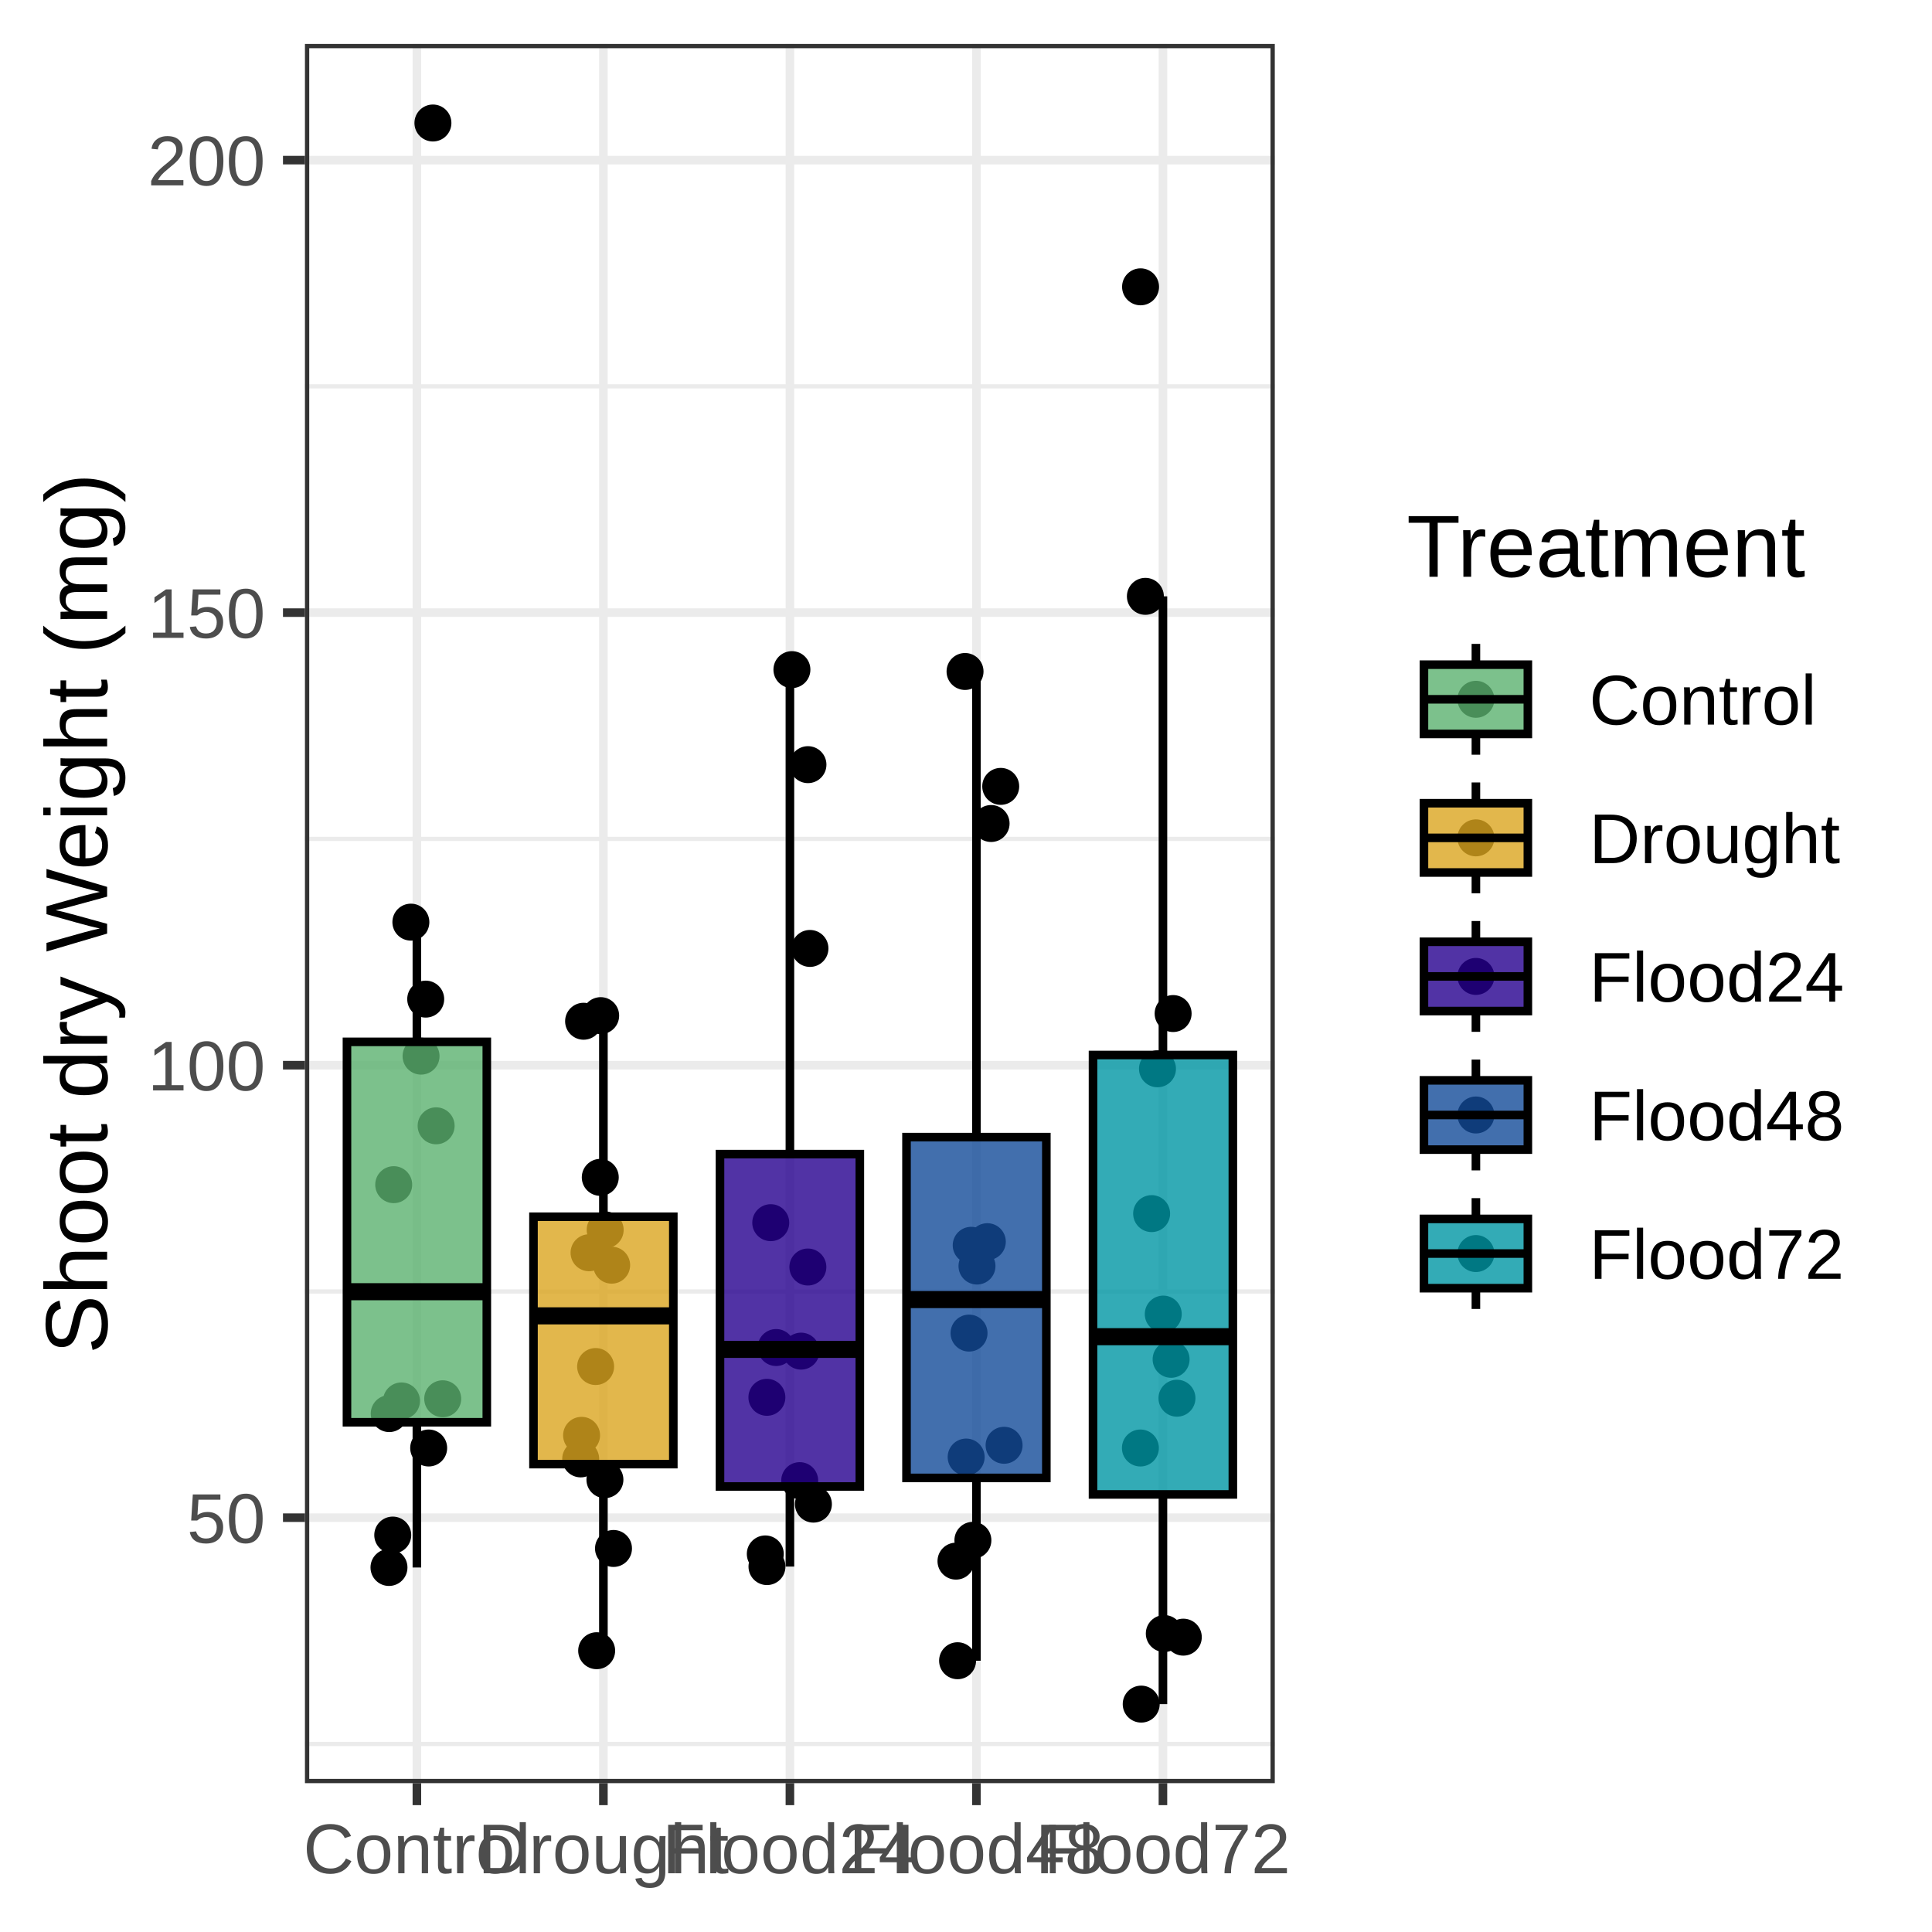
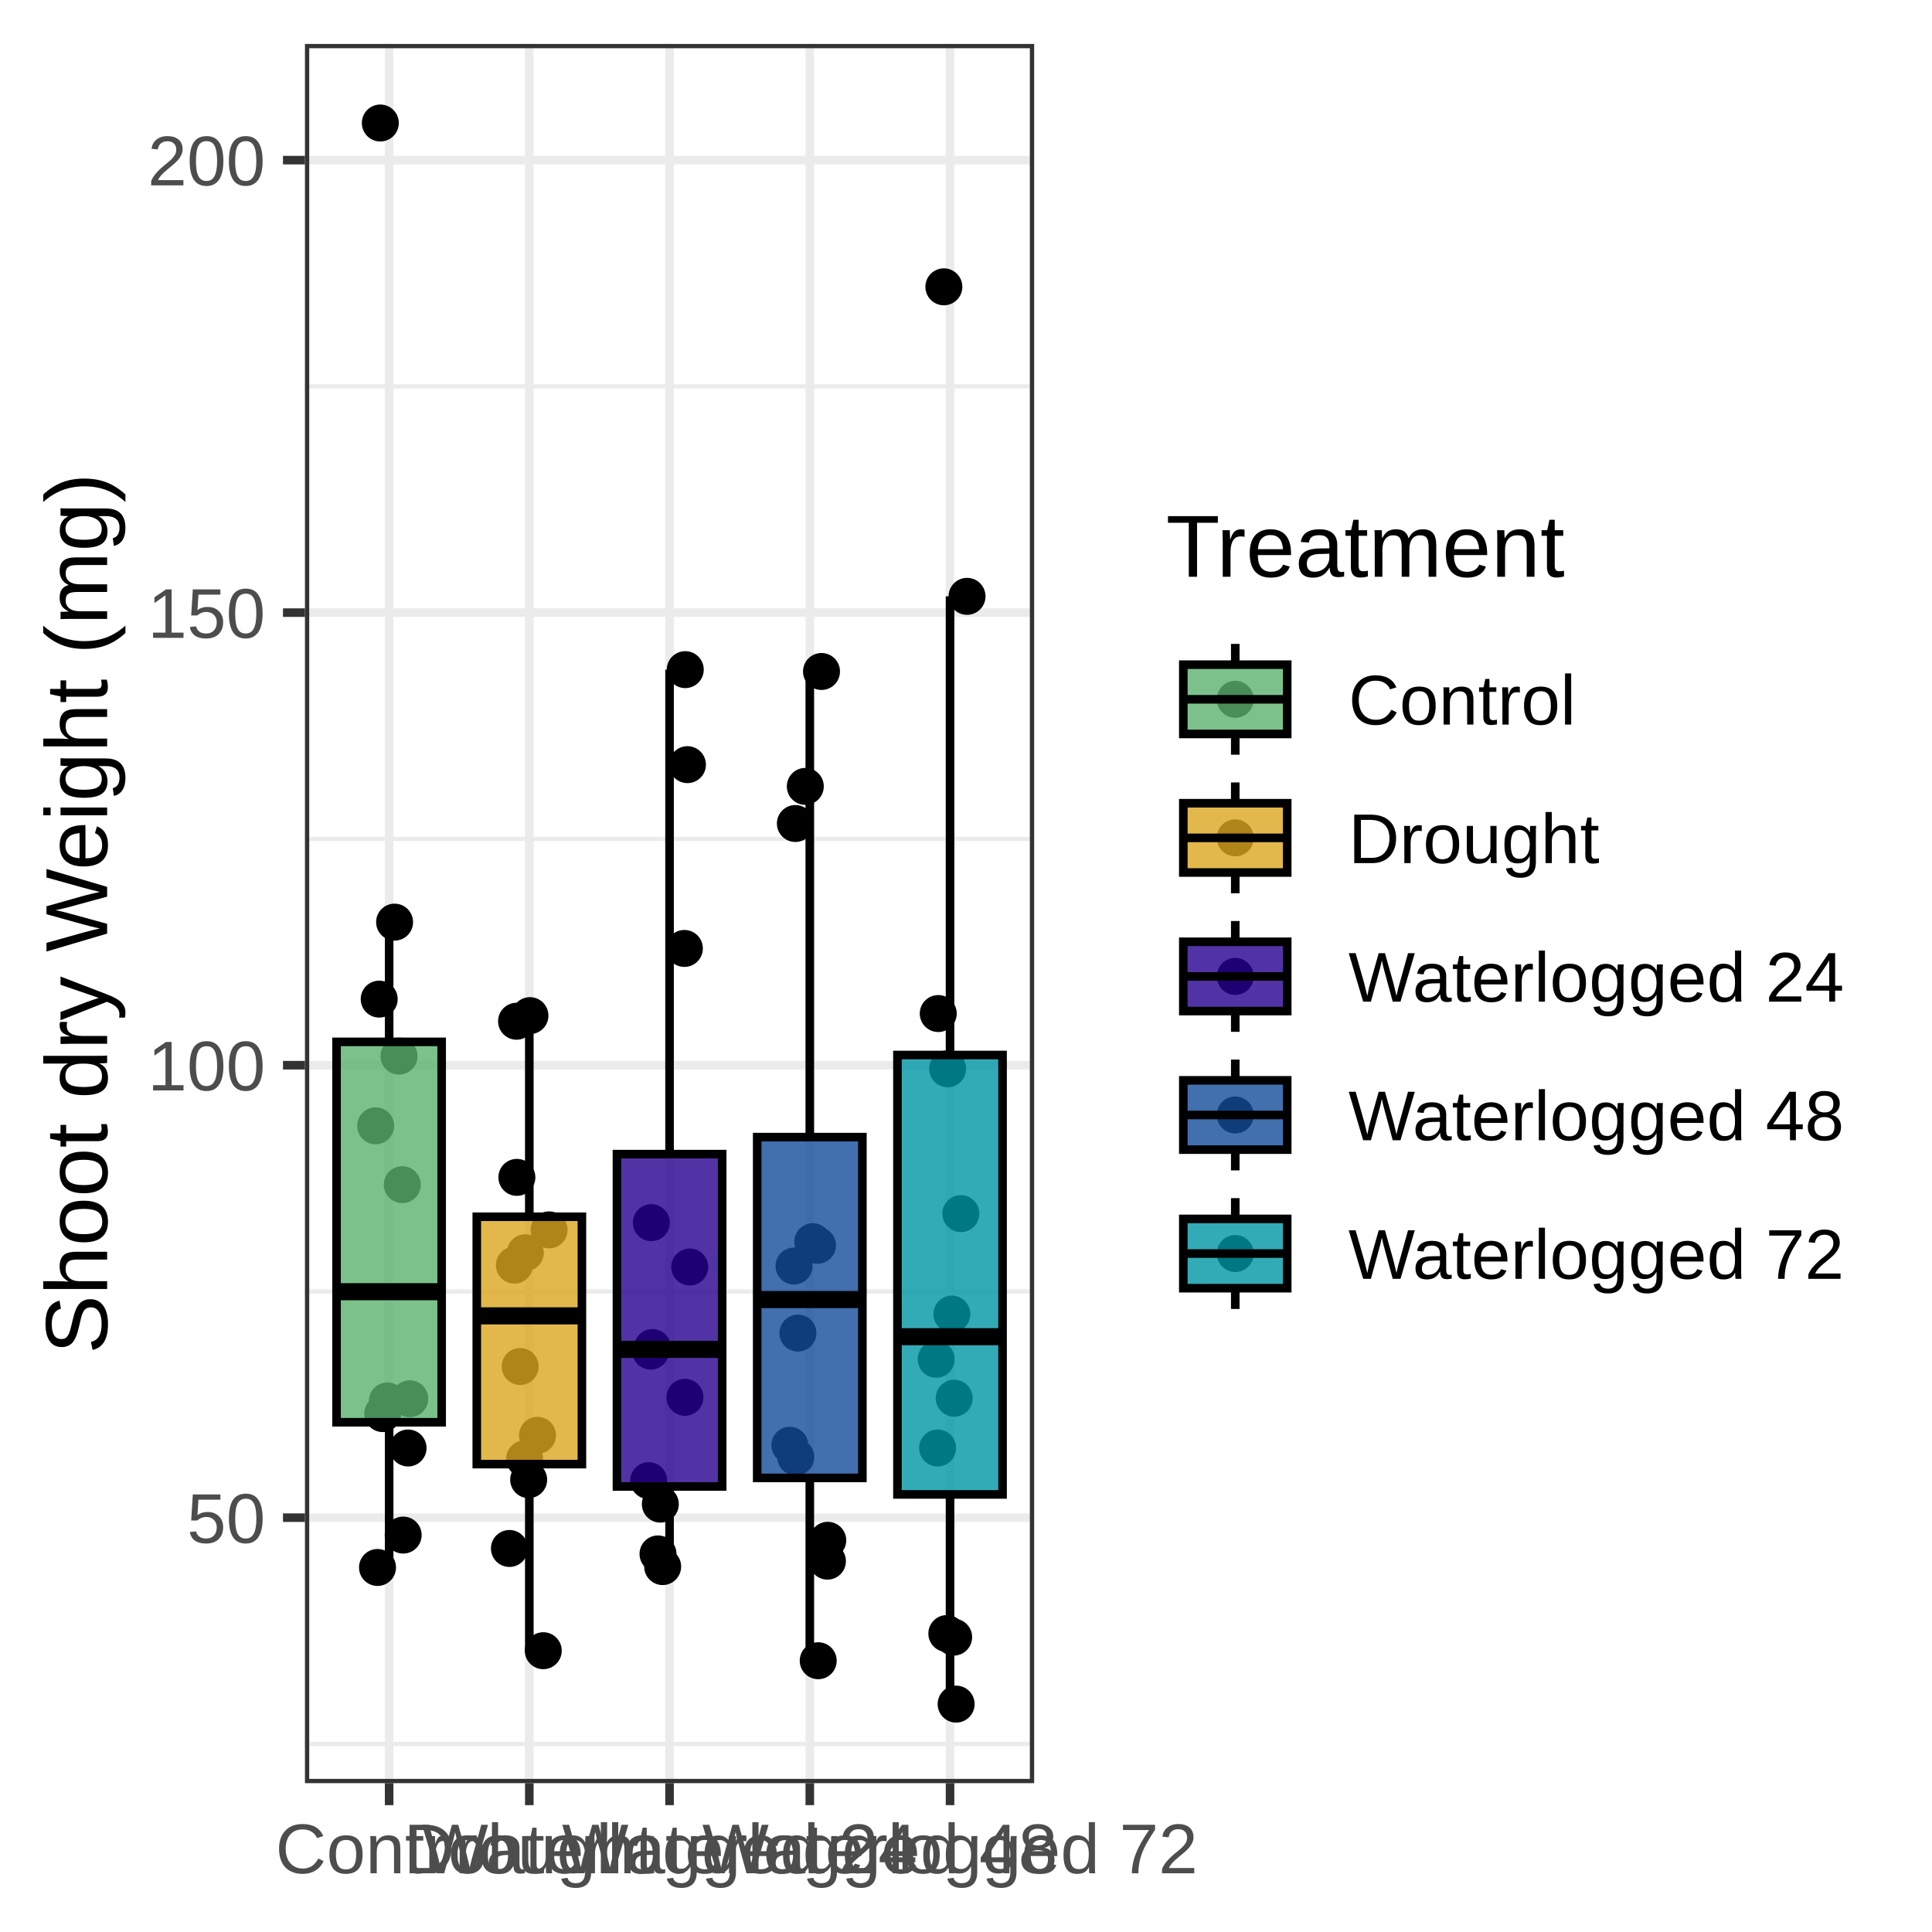
<svg xmlns="http://www.w3.org/2000/svg" class="svglite" width="240.94pt" height="240.94pt" viewBox="0 0 240.94 240.94">
  <defs>
    <style type="text/css">
    .svglite line, .svglite polyline, .svglite polygon, .svglite path, .svglite rect, .svglite circle {
      fill: none;
      stroke: #000000;
      stroke-linecap: round;
      stroke-linejoin: round;
      stroke-miterlimit: 10.00;
    }
    .svglite text {
      white-space: pre;
    }
  </style>
  </defs>
  <rect width="100%" height="100%" style="stroke: none; fill: #FFFFFF;" />
  <defs>
    <clipPath id="cpMC4wMHwyNDAuOTR8MC4wMHwyNDAuOTQ=">
      <rect x="0.00" y="0.00" width="240.94" height="240.94" />
    </clipPath>
  </defs>
  <g clip-path="url(#cpMC4wMHwyNDAuOTR8MC4wMHwyNDAuOTQ=)">
    <rect x="0.00" y="0.00" width="240.94" height="240.94" style="stroke-width: 1.07; stroke: #FFFFFF; fill: #FFFFFF;" />
  </g>
  <defs>
-     <clipPath id="cpMzguMDN8MTU4Ljk5fDUuNDh8MjIyLjM4">
-       <rect x="38.03" y="5.48" width="120.95" height="216.90" />
+     <clipPath id="cpMzguMDN8MTI4Ljk3fDUuNDh8MjIyLjM4">
+       <rect x="38.03" y="5.48" width="90.94" height="216.90" />
    </clipPath>
  </defs>
-   <g clip-path="url(#cpMzguMDN8MTU4Ljk5fDUuNDh8MjIyLjM4)">
-     <rect x="38.03" y="5.48" width="120.95" height="216.90" style="stroke-width: 1.07; stroke: none; fill: #FFFFFF;" />
-     <polyline points="38.03,217.49 158.99,217.49 " style="stroke-width: 0.53; stroke: #EBEBEB; stroke-linecap: butt;" />
-     <polyline points="38.03,161.06 158.99,161.06 " style="stroke-width: 0.53; stroke: #EBEBEB; stroke-linecap: butt;" />
-     <polyline points="38.03,104.62 158.99,104.62 " style="stroke-width: 0.53; stroke: #EBEBEB; stroke-linecap: butt;" />
-     <polyline points="38.03,48.18 158.99,48.18 " style="stroke-width: 0.53; stroke: #EBEBEB; stroke-linecap: butt;" />
-     <polyline points="38.03,189.27 158.99,189.27 " style="stroke-width: 1.07; stroke: #EBEBEB; stroke-linecap: butt;" />
-     <polyline points="38.03,132.84 158.99,132.84 " style="stroke-width: 1.07; stroke: #EBEBEB; stroke-linecap: butt;" />
-     <polyline points="38.03,76.40 158.99,76.40 " style="stroke-width: 1.07; stroke: #EBEBEB; stroke-linecap: butt;" />
-     <polyline points="38.03,19.97 158.99,19.97 " style="stroke-width: 1.07; stroke: #EBEBEB; stroke-linecap: butt;" />
-     <polyline points="51.99,222.38 51.99,5.48 " style="stroke-width: 1.07; stroke: #EBEBEB; stroke-linecap: butt;" />
-     <polyline points="75.25,222.38 75.25,5.48 " style="stroke-width: 1.07; stroke: #EBEBEB; stroke-linecap: butt;" />
-     <polyline points="98.51,222.38 98.51,5.48 " style="stroke-width: 1.07; stroke: #EBEBEB; stroke-linecap: butt;" />
-     <polyline points="121.77,222.38 121.77,5.48 " style="stroke-width: 1.07; stroke: #EBEBEB; stroke-linecap: butt;" />
-     <polyline points="145.03,222.38 145.03,5.48 " style="stroke-width: 1.07; stroke: #EBEBEB; stroke-linecap: butt;" />
-     <circle cx="100.76" cy="95.36" r="1.95" style="stroke-width: 0.71; fill: #000000;" />
-     <circle cx="142.22" cy="180.58" r="1.95" style="stroke-width: 0.71; fill: #000000;" />
-     <circle cx="119.22" cy="194.69" r="1.95" style="stroke-width: 0.71; fill: #000000;" />
-     <circle cx="55.21" cy="174.44" r="1.95" style="stroke-width: 0.71; fill: #000000;" />
-     <circle cx="75.44" cy="184.53" r="1.95" style="stroke-width: 0.71; fill: #000000;" />
-     <circle cx="74.91" cy="126.66" r="1.95" style="stroke-width: 0.71; fill: #000000;" />
-     <circle cx="72.78" cy="127.36" r="1.95" style="stroke-width: 0.71; fill: #000000;" />
-     <circle cx="75.47" cy="153.38" r="1.95" style="stroke-width: 0.71; fill: #000000;" />
-     <circle cx="142.24" cy="35.77" r="1.95" style="stroke-width: 0.71; fill: #000000;" />
-     <circle cx="49.10" cy="147.74" r="1.95" style="stroke-width: 0.71; fill: #000000;" />
-     <circle cx="98.76" cy="83.51" r="1.95" style="stroke-width: 0.71; fill: #000000;" />
-     <circle cx="101.44" cy="187.58" r="1.95" style="stroke-width: 0.71; fill: #000000;" />
-     <circle cx="120.85" cy="166.25" r="1.95" style="stroke-width: 0.71; fill: #000000;" />
-     <circle cx="145.20" cy="203.72" r="1.95" style="stroke-width: 0.71; fill: #000000;" />
-     <circle cx="74.28" cy="170.42" r="1.95" style="stroke-width: 0.71; fill: #000000;" />
-     <circle cx="119.42" cy="207.11" r="1.95" style="stroke-width: 0.71; fill: #000000;" />
-     <circle cx="121.84" cy="157.89" r="1.95" style="stroke-width: 0.71; fill: #000000;" />
-     <circle cx="121.12" cy="155.30" r="1.95" style="stroke-width: 0.71; fill: #000000;" />
-     <circle cx="123.13" cy="154.85" r="1.95" style="stroke-width: 0.71; fill: #000000;" />
-     <circle cx="95.65" cy="195.37" r="1.95" style="stroke-width: 0.71; fill: #000000;" />
-     <circle cx="48.54" cy="176.29" r="1.95" style="stroke-width: 0.71; fill: #000000;" />
-     <circle cx="143.62" cy="151.35" r="1.95" style="stroke-width: 0.71; fill: #000000;" />
-     <circle cx="96.12" cy="152.48" r="1.95" style="stroke-width: 0.71; fill: #000000;" />
-     <circle cx="99.73" cy="184.65" r="1.95" style="stroke-width: 0.71; fill: #000000;" />
-     <circle cx="52.51" cy="131.71" r="1.95" style="stroke-width: 0.71; fill: #000000;" />
-     <circle cx="146.30" cy="126.40" r="1.95" style="stroke-width: 0.71; fill: #000000;" />
-     <circle cx="54.39" cy="140.40" r="1.95" style="stroke-width: 0.71; fill: #000000;" />
-     <circle cx="142.32" cy="212.52" r="1.95" style="stroke-width: 0.71; fill: #000000;" />
-     <circle cx="120.49" cy="181.71" r="1.95" style="stroke-width: 0.71; fill: #000000;" />
-     <circle cx="95.44" cy="193.79" r="1.95" style="stroke-width: 0.71; fill: #000000;" />
-     <circle cx="144.35" cy="133.29" r="1.95" style="stroke-width: 0.71; fill: #000000;" />
-     <circle cx="74.86" cy="146.83" r="1.95" style="stroke-width: 0.71; fill: #000000;" />
-     <circle cx="96.79" cy="168.05" r="1.95" style="stroke-width: 0.71; fill: #000000;" />
-     <circle cx="74.41" cy="205.86" r="1.95" style="stroke-width: 0.71; fill: #000000;" />
-     <circle cx="50.07" cy="174.71" r="1.95" style="stroke-width: 0.71; fill: #000000;" />
-     <circle cx="72.53" cy="179.00" r="1.95" style="stroke-width: 0.71; fill: #000000;" />
-     <circle cx="124.80" cy="98.07" r="1.95" style="stroke-width: 0.71; fill: #000000;" />
-     <circle cx="146.78" cy="174.37" r="1.95" style="stroke-width: 0.71; fill: #000000;" />
-     <circle cx="76.28" cy="157.78" r="1.95" style="stroke-width: 0.71; fill: #000000;" />
-     <circle cx="123.60" cy="102.70" r="1.95" style="stroke-width: 0.71; fill: #000000;" />
-     <circle cx="53.09" cy="124.60" r="1.95" style="stroke-width: 0.71; fill: #000000;" />
-     <circle cx="51.24" cy="115.00" r="1.95" style="stroke-width: 0.71; fill: #000000;" />
-     <circle cx="146.05" cy="169.52" r="1.95" style="stroke-width: 0.71; fill: #000000;" />
-     <circle cx="99.90" cy="168.50" r="1.95" style="stroke-width: 0.71; fill: #000000;" />
-     <circle cx="100.75" cy="158.01" r="1.95" style="stroke-width: 0.71; fill: #000000;" />
-     <circle cx="145.07" cy="163.88" r="1.95" style="stroke-width: 0.71; fill: #000000;" />
-     <circle cx="121.33" cy="192.09" r="1.95" style="stroke-width: 0.71; fill: #000000;" />
-     <circle cx="53.46" cy="180.58" r="1.95" style="stroke-width: 0.71; fill: #000000;" />
-     <circle cx="142.84" cy="74.37" r="1.95" style="stroke-width: 0.71; fill: #000000;" />
-     <circle cx="125.22" cy="180.24" r="1.95" style="stroke-width: 0.71; fill: #000000;" />
-     <circle cx="76.51" cy="193.11" r="1.95" style="stroke-width: 0.71; fill: #000000;" />
-     <circle cx="72.42" cy="181.94" r="1.95" style="stroke-width: 0.71; fill: #000000;" />
-     <circle cx="48.51" cy="195.48" r="1.95" style="stroke-width: 0.71; fill: #000000;" />
-     <circle cx="120.35" cy="83.74" r="1.95" style="stroke-width: 0.71; fill: #000000;" />
-     <circle cx="53.99" cy="15.34" r="1.95" style="stroke-width: 0.71; fill: #000000;" />
-     <circle cx="147.57" cy="204.17" r="1.95" style="stroke-width: 0.71; fill: #000000;" />
-     <circle cx="95.64" cy="174.26" r="1.95" style="stroke-width: 0.71; fill: #000000;" />
-     <circle cx="73.46" cy="156.23" r="1.95" style="stroke-width: 0.71; fill: #000000;" />
-     <circle cx="48.98" cy="191.44" r="1.95" style="stroke-width: 0.71; fill: #000000;" />
-     <circle cx="101.01" cy="118.28" r="1.95" style="stroke-width: 0.71; fill: #000000;" />
-     <circle cx="51.99" cy="15.34" r="1.95" style="stroke-width: 0.71; stroke: none;" />
-     <line x1="51.99" y1="129.93" x2="51.99" y2="115.00" style="stroke-width: 1.07; stroke-linecap: butt;" />
-     <line x1="51.99" y1="177.37" x2="51.99" y2="195.48" style="stroke-width: 1.07; stroke-linecap: butt;" />
-     <polygon points="43.27,129.93 43.27,177.37 60.71,177.37 60.71,129.93 43.27,129.93 " style="stroke-width: 1.07; stroke-linecap: butt; stroke-linejoin: miter; fill: #5CB270; fill-opacity: 0.80;" />
-     <line x1="43.27" y1="161.09" x2="60.71" y2="161.09" style="stroke-width: 2.13; stroke-linecap: butt; stroke-linejoin: miter;" />
-     <line x1="75.25" y1="151.74" x2="75.25" y2="126.66" style="stroke-width: 1.07; stroke-linecap: butt;" />
-     <line x1="75.25" y1="182.59" x2="75.25" y2="205.86" style="stroke-width: 1.07; stroke-linecap: butt;" />
-     <polygon points="66.53,151.74 66.53,182.59 83.97,182.59 83.97,151.74 66.53,151.74 " style="stroke-width: 1.07; stroke-linecap: butt; stroke-linejoin: miter; fill: #DAA520; fill-opacity: 0.80;" />
-     <line x1="66.53" y1="164.10" x2="83.97" y2="164.10" style="stroke-width: 2.13; stroke-linecap: butt; stroke-linejoin: miter;" />
-     <line x1="98.51" y1="143.93" x2="98.51" y2="83.51" style="stroke-width: 1.07; stroke-linecap: butt;" />
-     <line x1="98.51" y1="185.38" x2="98.51" y2="195.37" style="stroke-width: 1.07; stroke-linecap: butt;" />
-     <polygon points="89.79,143.93 89.79,185.38 107.23,185.38 107.23,143.93 89.79,143.93 " style="stroke-width: 1.07; stroke-linecap: butt; stroke-linejoin: miter; fill: #26008E; fill-opacity: 0.80;" />
-     <line x1="89.79" y1="168.28" x2="107.23" y2="168.28" style="stroke-width: 2.13; stroke-linecap: butt; stroke-linejoin: miter;" />
-     <line x1="121.77" y1="141.81" x2="121.77" y2="83.74" style="stroke-width: 1.07; stroke-linecap: butt;" />
-     <line x1="121.77" y1="184.31" x2="121.77" y2="207.11" style="stroke-width: 1.07; stroke-linecap: butt;" />
-     <polygon points="113.05,141.81 113.05,184.31 130.49,184.31 130.49,141.81 113.05,141.81 " style="stroke-width: 1.07; stroke-linecap: butt; stroke-linejoin: miter; fill: #134B99; fill-opacity: 0.80;" />
-     <line x1="113.05" y1="162.07" x2="130.49" y2="162.07" style="stroke-width: 2.13; stroke-linecap: butt; stroke-linejoin: miter;" />
-     <circle cx="145.03" cy="35.77" r="1.95" style="stroke-width: 0.71; stroke: none;" />
-     <line x1="145.03" y1="131.57" x2="145.03" y2="74.37" style="stroke-width: 1.07; stroke-linecap: butt;" />
-     <line x1="145.03" y1="186.37" x2="145.03" y2="212.52" style="stroke-width: 1.07; stroke-linecap: butt;" />
-     <polygon points="136.31,131.57 136.31,186.37 153.75,186.37 153.75,131.57 136.31,131.57 " style="stroke-width: 1.07; stroke-linecap: butt; stroke-linejoin: miter; fill: #0096A4; fill-opacity: 0.80;" />
-     <line x1="136.31" y1="166.70" x2="153.75" y2="166.70" style="stroke-width: 2.13; stroke-linecap: butt; stroke-linejoin: miter;" />
-     <rect x="38.03" y="5.48" width="120.95" height="216.90" style="stroke-width: 1.07; stroke: #333333;" />
+   <g clip-path="url(#cpMzguMDN8MTI4Ljk3fDUuNDh8MjIyLjM4)">
+     <rect x="38.03" y="5.48" width="90.94" height="216.90" style="stroke-width: 1.07; stroke: none; fill: #FFFFFF;" />
+     <polyline points="38.03,217.49 128.97,217.49 " style="stroke-width: 0.53; stroke: #EBEBEB; stroke-linecap: butt;" />
+     <polyline points="38.03,161.06 128.97,161.06 " style="stroke-width: 0.53; stroke: #EBEBEB; stroke-linecap: butt;" />
+     <polyline points="38.03,104.62 128.97,104.62 " style="stroke-width: 0.53; stroke: #EBEBEB; stroke-linecap: butt;" />
+     <polyline points="38.03,48.18 128.97,48.18 " style="stroke-width: 0.53; stroke: #EBEBEB; stroke-linecap: butt;" />
+     <polyline points="38.03,189.27 128.97,189.27 " style="stroke-width: 1.07; stroke: #EBEBEB; stroke-linecap: butt;" />
+     <polyline points="38.03,132.84 128.97,132.84 " style="stroke-width: 1.07; stroke: #EBEBEB; stroke-linecap: butt;" />
+     <polyline points="38.03,76.40 128.97,76.40 " style="stroke-width: 1.07; stroke: #EBEBEB; stroke-linecap: butt;" />
+     <polyline points="38.03,19.97 128.97,19.97 " style="stroke-width: 1.07; stroke: #EBEBEB; stroke-linecap: butt;" />
+     <polyline points="48.53,222.38 48.53,5.48 " style="stroke-width: 1.07; stroke: #EBEBEB; stroke-linecap: butt;" />
+     <polyline points="66.01,222.38 66.01,5.48 " style="stroke-width: 1.07; stroke: #EBEBEB; stroke-linecap: butt;" />
+     <polyline points="83.50,222.38 83.50,5.48 " style="stroke-width: 1.07; stroke: #EBEBEB; stroke-linecap: butt;" />
+     <polyline points="100.99,222.38 100.99,5.48 " style="stroke-width: 1.07; stroke: #EBEBEB; stroke-linecap: butt;" />
+     <polyline points="118.48,222.38 118.48,5.48 " style="stroke-width: 1.07; stroke: #EBEBEB; stroke-linecap: butt;" />
+     <circle cx="85.73" cy="95.36" r="1.95" style="stroke-width: 0.71; fill: #000000;" />
+     <circle cx="116.93" cy="180.58" r="1.95" style="stroke-width: 0.71; fill: #000000;" />
+     <circle cx="103.19" cy="194.69" r="1.95" style="stroke-width: 0.71; fill: #000000;" />
+     <circle cx="51.10" cy="174.44" r="1.95" style="stroke-width: 0.71; fill: #000000;" />
+     <circle cx="65.93" cy="184.53" r="1.95" style="stroke-width: 0.71; fill: #000000;" />
+     <circle cx="66.09" cy="126.66" r="1.95" style="stroke-width: 0.71; fill: #000000;" />
+     <circle cx="64.42" cy="127.36" r="1.95" style="stroke-width: 0.71; fill: #000000;" />
+     <circle cx="68.48" cy="153.38" r="1.95" style="stroke-width: 0.71; fill: #000000;" />
+     <circle cx="117.71" cy="35.77" r="1.95" style="stroke-width: 0.71; fill: #000000;" />
+     <circle cx="50.17" cy="147.74" r="1.95" style="stroke-width: 0.71; fill: #000000;" />
+     <circle cx="85.46" cy="83.51" r="1.95" style="stroke-width: 0.71; fill: #000000;" />
+     <circle cx="82.35" cy="187.58" r="1.95" style="stroke-width: 0.71; fill: #000000;" />
+     <circle cx="99.51" cy="166.25" r="1.95" style="stroke-width: 0.71; fill: #000000;" />
+     <circle cx="118.08" cy="203.72" r="1.95" style="stroke-width: 0.71; fill: #000000;" />
+     <circle cx="64.87" cy="170.42" r="1.95" style="stroke-width: 0.71; fill: #000000;" />
+     <circle cx="102.04" cy="207.11" r="1.95" style="stroke-width: 0.71; fill: #000000;" />
+     <circle cx="99.02" cy="157.89" r="1.95" style="stroke-width: 0.71; fill: #000000;" />
+     <circle cx="101.95" cy="155.30" r="1.95" style="stroke-width: 0.71; fill: #000000;" />
+     <circle cx="101.36" cy="154.85" r="1.95" style="stroke-width: 0.71; fill: #000000;" />
+     <circle cx="82.64" cy="195.37" r="1.95" style="stroke-width: 0.71; fill: #000000;" />
+     <circle cx="47.73" cy="176.29" r="1.95" style="stroke-width: 0.71; fill: #000000;" />
+     <circle cx="119.83" cy="151.35" r="1.95" style="stroke-width: 0.71; fill: #000000;" />
+     <circle cx="81.23" cy="152.48" r="1.95" style="stroke-width: 0.71; fill: #000000;" />
+     <circle cx="80.90" cy="184.65" r="1.95" style="stroke-width: 0.71; fill: #000000;" />
+     <circle cx="49.76" cy="131.71" r="1.95" style="stroke-width: 0.71; fill: #000000;" />
+     <circle cx="117.01" cy="126.40" r="1.95" style="stroke-width: 0.71; fill: #000000;" />
+     <circle cx="46.85" cy="140.40" r="1.95" style="stroke-width: 0.71; fill: #000000;" />
+     <circle cx="119.24" cy="212.52" r="1.95" style="stroke-width: 0.71; fill: #000000;" />
+     <circle cx="99.24" cy="181.71" r="1.95" style="stroke-width: 0.71; fill: #000000;" />
+     <circle cx="82.06" cy="193.79" r="1.95" style="stroke-width: 0.71; fill: #000000;" />
+     <circle cx="118.18" cy="133.29" r="1.95" style="stroke-width: 0.71; fill: #000000;" />
+     <circle cx="64.46" cy="146.83" r="1.95" style="stroke-width: 0.71; fill: #000000;" />
+     <circle cx="81.37" cy="168.05" r="1.95" style="stroke-width: 0.71; fill: #000000;" />
+     <circle cx="67.75" cy="205.86" r="1.95" style="stroke-width: 0.71; fill: #000000;" />
+     <circle cx="48.31" cy="174.71" r="1.95" style="stroke-width: 0.71; fill: #000000;" />
+     <circle cx="67.03" cy="179.00" r="1.95" style="stroke-width: 0.71; fill: #000000;" />
+     <circle cx="100.43" cy="98.07" r="1.95" style="stroke-width: 0.71; fill: #000000;" />
+     <circle cx="119.00" cy="174.37" r="1.95" style="stroke-width: 0.71; fill: #000000;" />
+     <circle cx="64.15" cy="157.78" r="1.95" style="stroke-width: 0.71; fill: #000000;" />
+     <circle cx="99.19" cy="102.70" r="1.95" style="stroke-width: 0.71; fill: #000000;" />
+     <circle cx="47.29" cy="124.60" r="1.95" style="stroke-width: 0.71; fill: #000000;" />
+     <circle cx="49.21" cy="115.00" r="1.95" style="stroke-width: 0.71; fill: #000000;" />
+     <circle cx="116.75" cy="169.52" r="1.95" style="stroke-width: 0.71; fill: #000000;" />
+     <circle cx="81.14" cy="168.50" r="1.95" style="stroke-width: 0.71; fill: #000000;" />
+     <circle cx="86.02" cy="158.01" r="1.95" style="stroke-width: 0.71; fill: #000000;" />
+     <circle cx="118.71" cy="163.88" r="1.95" style="stroke-width: 0.71; fill: #000000;" />
+     <circle cx="103.23" cy="192.09" r="1.95" style="stroke-width: 0.71; fill: #000000;" />
+     <circle cx="50.89" cy="180.58" r="1.95" style="stroke-width: 0.71; fill: #000000;" />
+     <circle cx="120.60" cy="74.37" r="1.95" style="stroke-width: 0.71; fill: #000000;" />
+     <circle cx="98.50" cy="180.24" r="1.95" style="stroke-width: 0.71; fill: #000000;" />
+     <circle cx="63.53" cy="193.11" r="1.95" style="stroke-width: 0.71; fill: #000000;" />
+     <circle cx="65.42" cy="181.94" r="1.95" style="stroke-width: 0.71; fill: #000000;" />
+     <circle cx="47.08" cy="195.48" r="1.95" style="stroke-width: 0.71; fill: #000000;" />
+     <circle cx="102.45" cy="83.74" r="1.95" style="stroke-width: 0.71; fill: #000000;" />
+     <circle cx="47.43" cy="15.34" r="1.95" style="stroke-width: 0.71; fill: #000000;" />
+     <circle cx="118.93" cy="204.17" r="1.95" style="stroke-width: 0.71; fill: #000000;" />
+     <circle cx="85.42" cy="174.26" r="1.95" style="stroke-width: 0.71; fill: #000000;" />
+     <circle cx="65.51" cy="156.23" r="1.95" style="stroke-width: 0.71; fill: #000000;" />
+     <circle cx="50.28" cy="191.44" r="1.95" style="stroke-width: 0.71; fill: #000000;" />
+     <circle cx="85.35" cy="118.28" r="1.95" style="stroke-width: 0.71; fill: #000000;" />
+     <circle cx="48.53" cy="15.34" r="1.95" style="stroke-width: 0.71; stroke: none;" />
+     <line x1="48.53" y1="129.93" x2="48.53" y2="115.00" style="stroke-width: 1.07; stroke-linecap: butt;" />
+     <line x1="48.53" y1="177.37" x2="48.53" y2="195.48" style="stroke-width: 1.07; stroke-linecap: butt;" />
+     <polygon points="41.97,129.93 41.97,177.37 55.08,177.37 55.08,129.93 41.97,129.93 " style="stroke-width: 1.07; stroke-linecap: butt; stroke-linejoin: miter; fill: #5CB270; fill-opacity: 0.80;" />
+     <line x1="41.97" y1="161.09" x2="55.08" y2="161.09" style="stroke-width: 2.13; stroke-linecap: butt; stroke-linejoin: miter;" />
+     <line x1="66.01" y1="151.74" x2="66.01" y2="126.66" style="stroke-width: 1.07; stroke-linecap: butt;" />
+     <line x1="66.01" y1="182.59" x2="66.01" y2="205.86" style="stroke-width: 1.07; stroke-linecap: butt;" />
+     <polygon points="59.46,151.74 59.46,182.59 72.57,182.59 72.57,151.74 59.46,151.74 " style="stroke-width: 1.07; stroke-linecap: butt; stroke-linejoin: miter; fill: #DAA520; fill-opacity: 0.80;" />
+     <line x1="59.46" y1="164.10" x2="72.57" y2="164.10" style="stroke-width: 2.13; stroke-linecap: butt; stroke-linejoin: miter;" />
+     <line x1="83.50" y1="143.93" x2="83.50" y2="83.51" style="stroke-width: 1.07; stroke-linecap: butt;" />
+     <line x1="83.50" y1="185.38" x2="83.50" y2="195.37" style="stroke-width: 1.07; stroke-linecap: butt;" />
+     <polygon points="76.94,143.93 76.94,185.38 90.06,185.38 90.06,143.93 76.94,143.93 " style="stroke-width: 1.07; stroke-linecap: butt; stroke-linejoin: miter; fill: #26008E; fill-opacity: 0.80;" />
+     <line x1="76.94" y1="168.28" x2="90.06" y2="168.28" style="stroke-width: 2.13; stroke-linecap: butt; stroke-linejoin: miter;" />
+     <line x1="100.99" y1="141.81" x2="100.99" y2="83.74" style="stroke-width: 1.07; stroke-linecap: butt;" />
+     <line x1="100.99" y1="184.31" x2="100.99" y2="207.11" style="stroke-width: 1.07; stroke-linecap: butt;" />
+     <polygon points="94.43,141.81 94.43,184.31 107.55,184.31 107.55,141.81 94.43,141.81 " style="stroke-width: 1.07; stroke-linecap: butt; stroke-linejoin: miter; fill: #134B99; fill-opacity: 0.80;" />
+     <line x1="94.43" y1="162.07" x2="107.55" y2="162.07" style="stroke-width: 2.13; stroke-linecap: butt; stroke-linejoin: miter;" />
+     <circle cx="118.48" cy="35.77" r="1.95" style="stroke-width: 0.71; stroke: none;" />
+     <line x1="118.48" y1="131.57" x2="118.48" y2="74.37" style="stroke-width: 1.07; stroke-linecap: butt;" />
+     <line x1="118.48" y1="186.37" x2="118.48" y2="212.52" style="stroke-width: 1.07; stroke-linecap: butt;" />
+     <polygon points="111.92,131.57 111.92,186.37 125.03,186.37 125.03,131.57 111.92,131.57 " style="stroke-width: 1.07; stroke-linecap: butt; stroke-linejoin: miter; fill: #0096A4; fill-opacity: 0.80;" />
+     <line x1="111.92" y1="166.70" x2="125.03" y2="166.70" style="stroke-width: 2.13; stroke-linecap: butt; stroke-linejoin: miter;" />
+     <rect x="38.03" y="5.48" width="90.94" height="216.90" style="stroke-width: 1.07; stroke: #333333;" />
  </g>
  <g clip-path="url(#cpMC4wMHwyNDAuOTR8MC4wMHwyNDAuOTQ=)">
    <text x="33.10" y="192.42" text-anchor="end" style="font-size: 8.80px;fill: #4D4D4D; font-family: &quot;Arial&quot;;" textLength="9.79px" lengthAdjust="spacingAndGlyphs">50</text>
    <text x="33.10" y="135.99" text-anchor="end" style="font-size: 8.80px;fill: #4D4D4D; font-family: &quot;Arial&quot;;" textLength="14.69px" lengthAdjust="spacingAndGlyphs">100</text>
    <text x="33.10" y="79.55" text-anchor="end" style="font-size: 8.80px;fill: #4D4D4D; font-family: &quot;Arial&quot;;" textLength="14.69px" lengthAdjust="spacingAndGlyphs">150</text>
    <text x="33.10" y="23.12" text-anchor="end" style="font-size: 8.80px;fill: #4D4D4D; font-family: &quot;Arial&quot;;" textLength="14.69px" lengthAdjust="spacingAndGlyphs">200</text>
    <polyline points="35.29,189.27 38.03,189.27 " style="stroke-width: 1.07; stroke: #333333; stroke-linecap: butt;" />
    <polyline points="35.29,132.84 38.03,132.84 " style="stroke-width: 1.07; stroke: #333333; stroke-linecap: butt;" />
    <polyline points="35.29,76.40 38.03,76.40 " style="stroke-width: 1.07; stroke: #333333; stroke-linecap: butt;" />
    <polyline points="35.29,19.97 38.03,19.97 " style="stroke-width: 1.07; stroke: #333333; stroke-linecap: butt;" />
-     <polyline points="51.99,225.12 51.99,222.38 " style="stroke-width: 1.07; stroke: #333333; stroke-linecap: butt;" />
-     <polyline points="75.25,225.12 75.25,222.38 " style="stroke-width: 1.07; stroke: #333333; stroke-linecap: butt;" />
-     <polyline points="98.51,225.12 98.51,222.38 " style="stroke-width: 1.07; stroke: #333333; stroke-linecap: butt;" />
-     <polyline points="121.77,225.12 121.77,222.38 " style="stroke-width: 1.07; stroke: #333333; stroke-linecap: butt;" />
-     <polyline points="145.03,225.12 145.03,222.38 " style="stroke-width: 1.07; stroke: #333333; stroke-linecap: butt;" />
-     <text x="51.99" y="233.62" text-anchor="middle" style="font-size: 8.80px;fill: #4D4D4D; font-family: &quot;Arial&quot;;" textLength="28.37px" lengthAdjust="spacingAndGlyphs">Control</text>
-     <text x="75.25" y="233.62" text-anchor="middle" style="font-size: 8.80px;fill: #4D4D4D; font-family: &quot;Arial&quot;;" textLength="31.31px" lengthAdjust="spacingAndGlyphs">Drought</text>
-     <text x="98.51" y="233.62" text-anchor="middle" style="font-size: 8.80px;fill: #4D4D4D; font-family: &quot;Arial&quot;;" textLength="31.80px" lengthAdjust="spacingAndGlyphs">Flood24</text>
-     <text x="121.77" y="233.62" text-anchor="middle" style="font-size: 8.80px;fill: #4D4D4D; font-family: &quot;Arial&quot;;" textLength="31.80px" lengthAdjust="spacingAndGlyphs">Flood48</text>
-     <text x="145.03" y="233.62" text-anchor="middle" style="font-size: 8.80px;fill: #4D4D4D; font-family: &quot;Arial&quot;;" textLength="31.80px" lengthAdjust="spacingAndGlyphs">Flood72</text>
+     <polyline points="48.53,225.12 48.53,222.38 " style="stroke-width: 1.07; stroke: #333333; stroke-linecap: butt;" />
+     <polyline points="66.01,225.12 66.01,222.38 " style="stroke-width: 1.07; stroke: #333333; stroke-linecap: butt;" />
+     <polyline points="83.50,225.12 83.50,222.38 " style="stroke-width: 1.07; stroke: #333333; stroke-linecap: butt;" />
+     <polyline points="100.99,225.12 100.99,222.38 " style="stroke-width: 1.07; stroke: #333333; stroke-linecap: butt;" />
+     <polyline points="118.48,225.12 118.48,222.38 " style="stroke-width: 1.07; stroke: #333333; stroke-linecap: butt;" />
+     <text x="48.53" y="233.62" text-anchor="middle" style="font-size: 8.80px;fill: #4D4D4D; font-family: &quot;Arial&quot;;" textLength="28.37px" lengthAdjust="spacingAndGlyphs">Control</text>
+     <text x="66.01" y="233.62" text-anchor="middle" style="font-size: 8.80px;fill: #4D4D4D; font-family: &quot;Arial&quot;;" textLength="31.31px" lengthAdjust="spacingAndGlyphs">Drought</text>
+     <text x="83.50" y="233.62" text-anchor="middle" style="font-size: 8.80px;fill: #4D4D4D; font-family: &quot;Arial&quot;;" textLength="61.82px" lengthAdjust="spacingAndGlyphs">Waterlogged 24</text>
+     <text x="100.99" y="233.62" text-anchor="middle" style="font-size: 8.80px;fill: #4D4D4D; font-family: &quot;Arial&quot;;" textLength="61.82px" lengthAdjust="spacingAndGlyphs">Waterlogged 48</text>
+     <text x="118.48" y="233.62" text-anchor="middle" style="font-size: 8.80px;fill: #4D4D4D; font-family: &quot;Arial&quot;;" textLength="61.82px" lengthAdjust="spacingAndGlyphs">Waterlogged 72</text>
    <text transform="translate(13.36,113.93) rotate(-90)" text-anchor="middle" style="font-size: 11.00px; font-family: &quot;Arial&quot;;" textLength="109.88px" lengthAdjust="spacingAndGlyphs">Shoot dry Weight (mg)</text>
-     <rect x="169.94" y="57.41" width="65.52" height="113.03" style="stroke-width: 1.07; stroke: none; fill: #FFFFFF;" />
-     <text x="175.42" y="71.93" style="font-size: 11.00px; font-family: &quot;Arial&quot;;" textLength="49.74px" lengthAdjust="spacingAndGlyphs">Treatment</text>
-     <rect x="175.42" y="78.57" width="17.28" height="17.28" style="stroke-width: 1.07; stroke: none; fill: #FFFFFF;" />
-     <circle cx="184.06" cy="87.21" r="1.95" style="stroke-width: 0.71; fill: #000000;" />
-     <polyline points="184.06,94.12 184.06,91.53 " style="stroke-width: 1.07; stroke-linecap: butt; stroke-linejoin: miter;" />
-     <polyline points="184.06,82.89 184.06,80.30 " style="stroke-width: 1.07; stroke-linecap: butt; stroke-linejoin: miter;" />
-     <rect x="177.58" y="82.89" width="12.96" height="8.64" style="stroke-width: 1.07; stroke-linecap: butt; stroke-linejoin: miter; fill: #5CB270; fill-opacity: 0.80;" />
-     <polyline points="177.58,87.21 190.54,87.21 " style="stroke-width: 1.07; stroke-linecap: butt; stroke-linejoin: miter;" />
-     <rect x="175.42" y="95.85" width="17.28" height="17.28" style="stroke-width: 1.07; stroke: none; fill: #FFFFFF;" />
-     <circle cx="184.06" cy="104.49" r="1.95" style="stroke-width: 0.71; fill: #000000;" />
-     <polyline points="184.06,111.40 184.06,108.81 " style="stroke-width: 1.07; stroke-linecap: butt; stroke-linejoin: miter;" />
-     <polyline points="184.06,100.17 184.06,97.58 " style="stroke-width: 1.07; stroke-linecap: butt; stroke-linejoin: miter;" />
-     <rect x="177.58" y="100.17" width="12.96" height="8.64" style="stroke-width: 1.07; stroke-linecap: butt; stroke-linejoin: miter; fill: #DAA520; fill-opacity: 0.80;" />
-     <polyline points="177.58,104.49 190.54,104.49 " style="stroke-width: 1.07; stroke-linecap: butt; stroke-linejoin: miter;" />
-     <rect x="175.42" y="113.13" width="17.28" height="17.28" style="stroke-width: 1.07; stroke: none; fill: #FFFFFF;" />
-     <circle cx="184.06" cy="121.77" r="1.95" style="stroke-width: 0.71; fill: #000000;" />
-     <polyline points="184.06,128.68 184.06,126.09 " style="stroke-width: 1.07; stroke-linecap: butt; stroke-linejoin: miter;" />
-     <polyline points="184.06,117.45 184.06,114.86 " style="stroke-width: 1.07; stroke-linecap: butt; stroke-linejoin: miter;" />
-     <rect x="177.58" y="117.45" width="12.96" height="8.64" style="stroke-width: 1.07; stroke-linecap: butt; stroke-linejoin: miter; fill: #26008E; fill-opacity: 0.80;" />
-     <polyline points="177.58,121.77 190.54,121.77 " style="stroke-width: 1.07; stroke-linecap: butt; stroke-linejoin: miter;" />
-     <rect x="175.42" y="130.41" width="17.28" height="17.28" style="stroke-width: 1.07; stroke: none; fill: #FFFFFF;" />
-     <circle cx="184.06" cy="139.05" r="1.95" style="stroke-width: 0.71; fill: #000000;" />
-     <polyline points="184.06,145.96 184.06,143.37 " style="stroke-width: 1.07; stroke-linecap: butt; stroke-linejoin: miter;" />
-     <polyline points="184.06,134.73 184.06,132.14 " style="stroke-width: 1.07; stroke-linecap: butt; stroke-linejoin: miter;" />
-     <rect x="177.58" y="134.73" width="12.96" height="8.64" style="stroke-width: 1.07; stroke-linecap: butt; stroke-linejoin: miter; fill: #134B99; fill-opacity: 0.80;" />
-     <polyline points="177.58,139.05 190.54,139.05 " style="stroke-width: 1.07; stroke-linecap: butt; stroke-linejoin: miter;" />
-     <rect x="175.42" y="147.69" width="17.28" height="17.28" style="stroke-width: 1.07; stroke: none; fill: #FFFFFF;" />
-     <circle cx="184.06" cy="156.33" r="1.95" style="stroke-width: 0.71; fill: #000000;" />
-     <polyline points="184.06,163.24 184.06,160.65 " style="stroke-width: 1.07; stroke-linecap: butt; stroke-linejoin: miter;" />
-     <polyline points="184.06,152.01 184.06,149.42 " style="stroke-width: 1.07; stroke-linecap: butt; stroke-linejoin: miter;" />
-     <rect x="177.58" y="152.01" width="12.96" height="8.64" style="stroke-width: 1.07; stroke-linecap: butt; stroke-linejoin: miter; fill: #0096A4; fill-opacity: 0.80;" />
-     <polyline points="177.58,156.33 190.54,156.33 " style="stroke-width: 1.07; stroke-linecap: butt; stroke-linejoin: miter;" />
-     <text x="198.18" y="90.36" style="font-size: 8.80px; font-family: &quot;Arial&quot;;" textLength="28.37px" lengthAdjust="spacingAndGlyphs">Control</text>
-     <text x="198.18" y="107.64" style="font-size: 8.80px; font-family: &quot;Arial&quot;;" textLength="31.31px" lengthAdjust="spacingAndGlyphs">Drought</text>
-     <text x="198.18" y="124.92" style="font-size: 8.80px; font-family: &quot;Arial&quot;;" textLength="31.80px" lengthAdjust="spacingAndGlyphs">Flood24</text>
-     <text x="198.18" y="142.20" style="font-size: 8.80px; font-family: &quot;Arial&quot;;" textLength="31.80px" lengthAdjust="spacingAndGlyphs">Flood48</text>
-     <text x="198.18" y="159.48" style="font-size: 8.80px; font-family: &quot;Arial&quot;;" textLength="31.80px" lengthAdjust="spacingAndGlyphs">Flood72</text>
+     <rect x="139.93" y="57.41" width="95.54" height="113.03" style="stroke-width: 1.07; stroke: none; fill: #FFFFFF;" />
+     <text x="145.41" y="71.93" style="font-size: 11.00px; font-family: &quot;Arial&quot;;" textLength="49.74px" lengthAdjust="spacingAndGlyphs">Treatment</text>
+     <rect x="145.41" y="78.57" width="17.28" height="17.28" style="stroke-width: 1.07; stroke: none; fill: #FFFFFF;" />
+     <circle cx="154.05" cy="87.21" r="1.95" style="stroke-width: 0.71; fill: #000000;" />
+     <polyline points="154.05,94.12 154.05,91.53 " style="stroke-width: 1.07; stroke-linecap: butt; stroke-linejoin: miter;" />
+     <polyline points="154.05,82.89 154.05,80.30 " style="stroke-width: 1.07; stroke-linecap: butt; stroke-linejoin: miter;" />
+     <rect x="147.57" y="82.89" width="12.96" height="8.64" style="stroke-width: 1.07; stroke-linecap: butt; stroke-linejoin: miter; fill: #5CB270; fill-opacity: 0.80;" />
+     <polyline points="147.57,87.21 160.53,87.21 " style="stroke-width: 1.07; stroke-linecap: butt; stroke-linejoin: miter;" />
+     <rect x="145.41" y="95.85" width="17.28" height="17.28" style="stroke-width: 1.07; stroke: none; fill: #FFFFFF;" />
+     <circle cx="154.05" cy="104.49" r="1.95" style="stroke-width: 0.71; fill: #000000;" />
+     <polyline points="154.05,111.40 154.05,108.81 " style="stroke-width: 1.07; stroke-linecap: butt; stroke-linejoin: miter;" />
+     <polyline points="154.05,100.17 154.05,97.58 " style="stroke-width: 1.07; stroke-linecap: butt; stroke-linejoin: miter;" />
+     <rect x="147.57" y="100.17" width="12.96" height="8.64" style="stroke-width: 1.07; stroke-linecap: butt; stroke-linejoin: miter; fill: #DAA520; fill-opacity: 0.80;" />
+     <polyline points="147.57,104.49 160.53,104.49 " style="stroke-width: 1.07; stroke-linecap: butt; stroke-linejoin: miter;" />
+     <rect x="145.41" y="113.13" width="17.28" height="17.28" style="stroke-width: 1.07; stroke: none; fill: #FFFFFF;" />
+     <circle cx="154.05" cy="121.77" r="1.95" style="stroke-width: 0.71; fill: #000000;" />
+     <polyline points="154.05,128.68 154.05,126.09 " style="stroke-width: 1.07; stroke-linecap: butt; stroke-linejoin: miter;" />
+     <polyline points="154.05,117.45 154.05,114.86 " style="stroke-width: 1.07; stroke-linecap: butt; stroke-linejoin: miter;" />
+     <rect x="147.57" y="117.45" width="12.96" height="8.64" style="stroke-width: 1.07; stroke-linecap: butt; stroke-linejoin: miter; fill: #26008E; fill-opacity: 0.80;" />
+     <polyline points="147.57,121.77 160.53,121.77 " style="stroke-width: 1.07; stroke-linecap: butt; stroke-linejoin: miter;" />
+     <rect x="145.41" y="130.41" width="17.28" height="17.28" style="stroke-width: 1.07; stroke: none; fill: #FFFFFF;" />
+     <circle cx="154.05" cy="139.05" r="1.95" style="stroke-width: 0.71; fill: #000000;" />
+     <polyline points="154.05,145.96 154.05,143.37 " style="stroke-width: 1.07; stroke-linecap: butt; stroke-linejoin: miter;" />
+     <polyline points="154.05,134.73 154.05,132.14 " style="stroke-width: 1.07; stroke-linecap: butt; stroke-linejoin: miter;" />
+     <rect x="147.57" y="134.73" width="12.96" height="8.64" style="stroke-width: 1.07; stroke-linecap: butt; stroke-linejoin: miter; fill: #134B99; fill-opacity: 0.80;" />
+     <polyline points="147.57,139.05 160.53,139.05 " style="stroke-width: 1.07; stroke-linecap: butt; stroke-linejoin: miter;" />
+     <rect x="145.41" y="147.69" width="17.28" height="17.28" style="stroke-width: 1.07; stroke: none; fill: #FFFFFF;" />
+     <circle cx="154.05" cy="156.33" r="1.95" style="stroke-width: 0.71; fill: #000000;" />
+     <polyline points="154.05,163.24 154.05,160.65 " style="stroke-width: 1.07; stroke-linecap: butt; stroke-linejoin: miter;" />
+     <polyline points="154.05,152.01 154.05,149.42 " style="stroke-width: 1.07; stroke-linecap: butt; stroke-linejoin: miter;" />
+     <rect x="147.57" y="152.01" width="12.96" height="8.64" style="stroke-width: 1.07; stroke-linecap: butt; stroke-linejoin: miter; fill: #0096A4; fill-opacity: 0.80;" />
+     <polyline points="147.57,156.33 160.53,156.33 " style="stroke-width: 1.07; stroke-linecap: butt; stroke-linejoin: miter;" />
+     <text x="168.17" y="90.36" style="font-size: 8.80px; font-family: &quot;Arial&quot;;" textLength="28.37px" lengthAdjust="spacingAndGlyphs">Control</text>
+     <text x="168.17" y="107.64" style="font-size: 8.80px; font-family: &quot;Arial&quot;;" textLength="31.31px" lengthAdjust="spacingAndGlyphs">Drought</text>
+     <text x="168.17" y="124.92" style="font-size: 8.80px; font-family: &quot;Arial&quot;;" textLength="61.82px" lengthAdjust="spacingAndGlyphs">Waterlogged 24</text>
+     <text x="168.17" y="142.20" style="font-size: 8.80px; font-family: &quot;Arial&quot;;" textLength="61.82px" lengthAdjust="spacingAndGlyphs">Waterlogged 48</text>
+     <text x="168.17" y="159.48" style="font-size: 8.80px; font-family: &quot;Arial&quot;;" textLength="61.82px" lengthAdjust="spacingAndGlyphs">Waterlogged 72</text>
  </g>
</svg>
